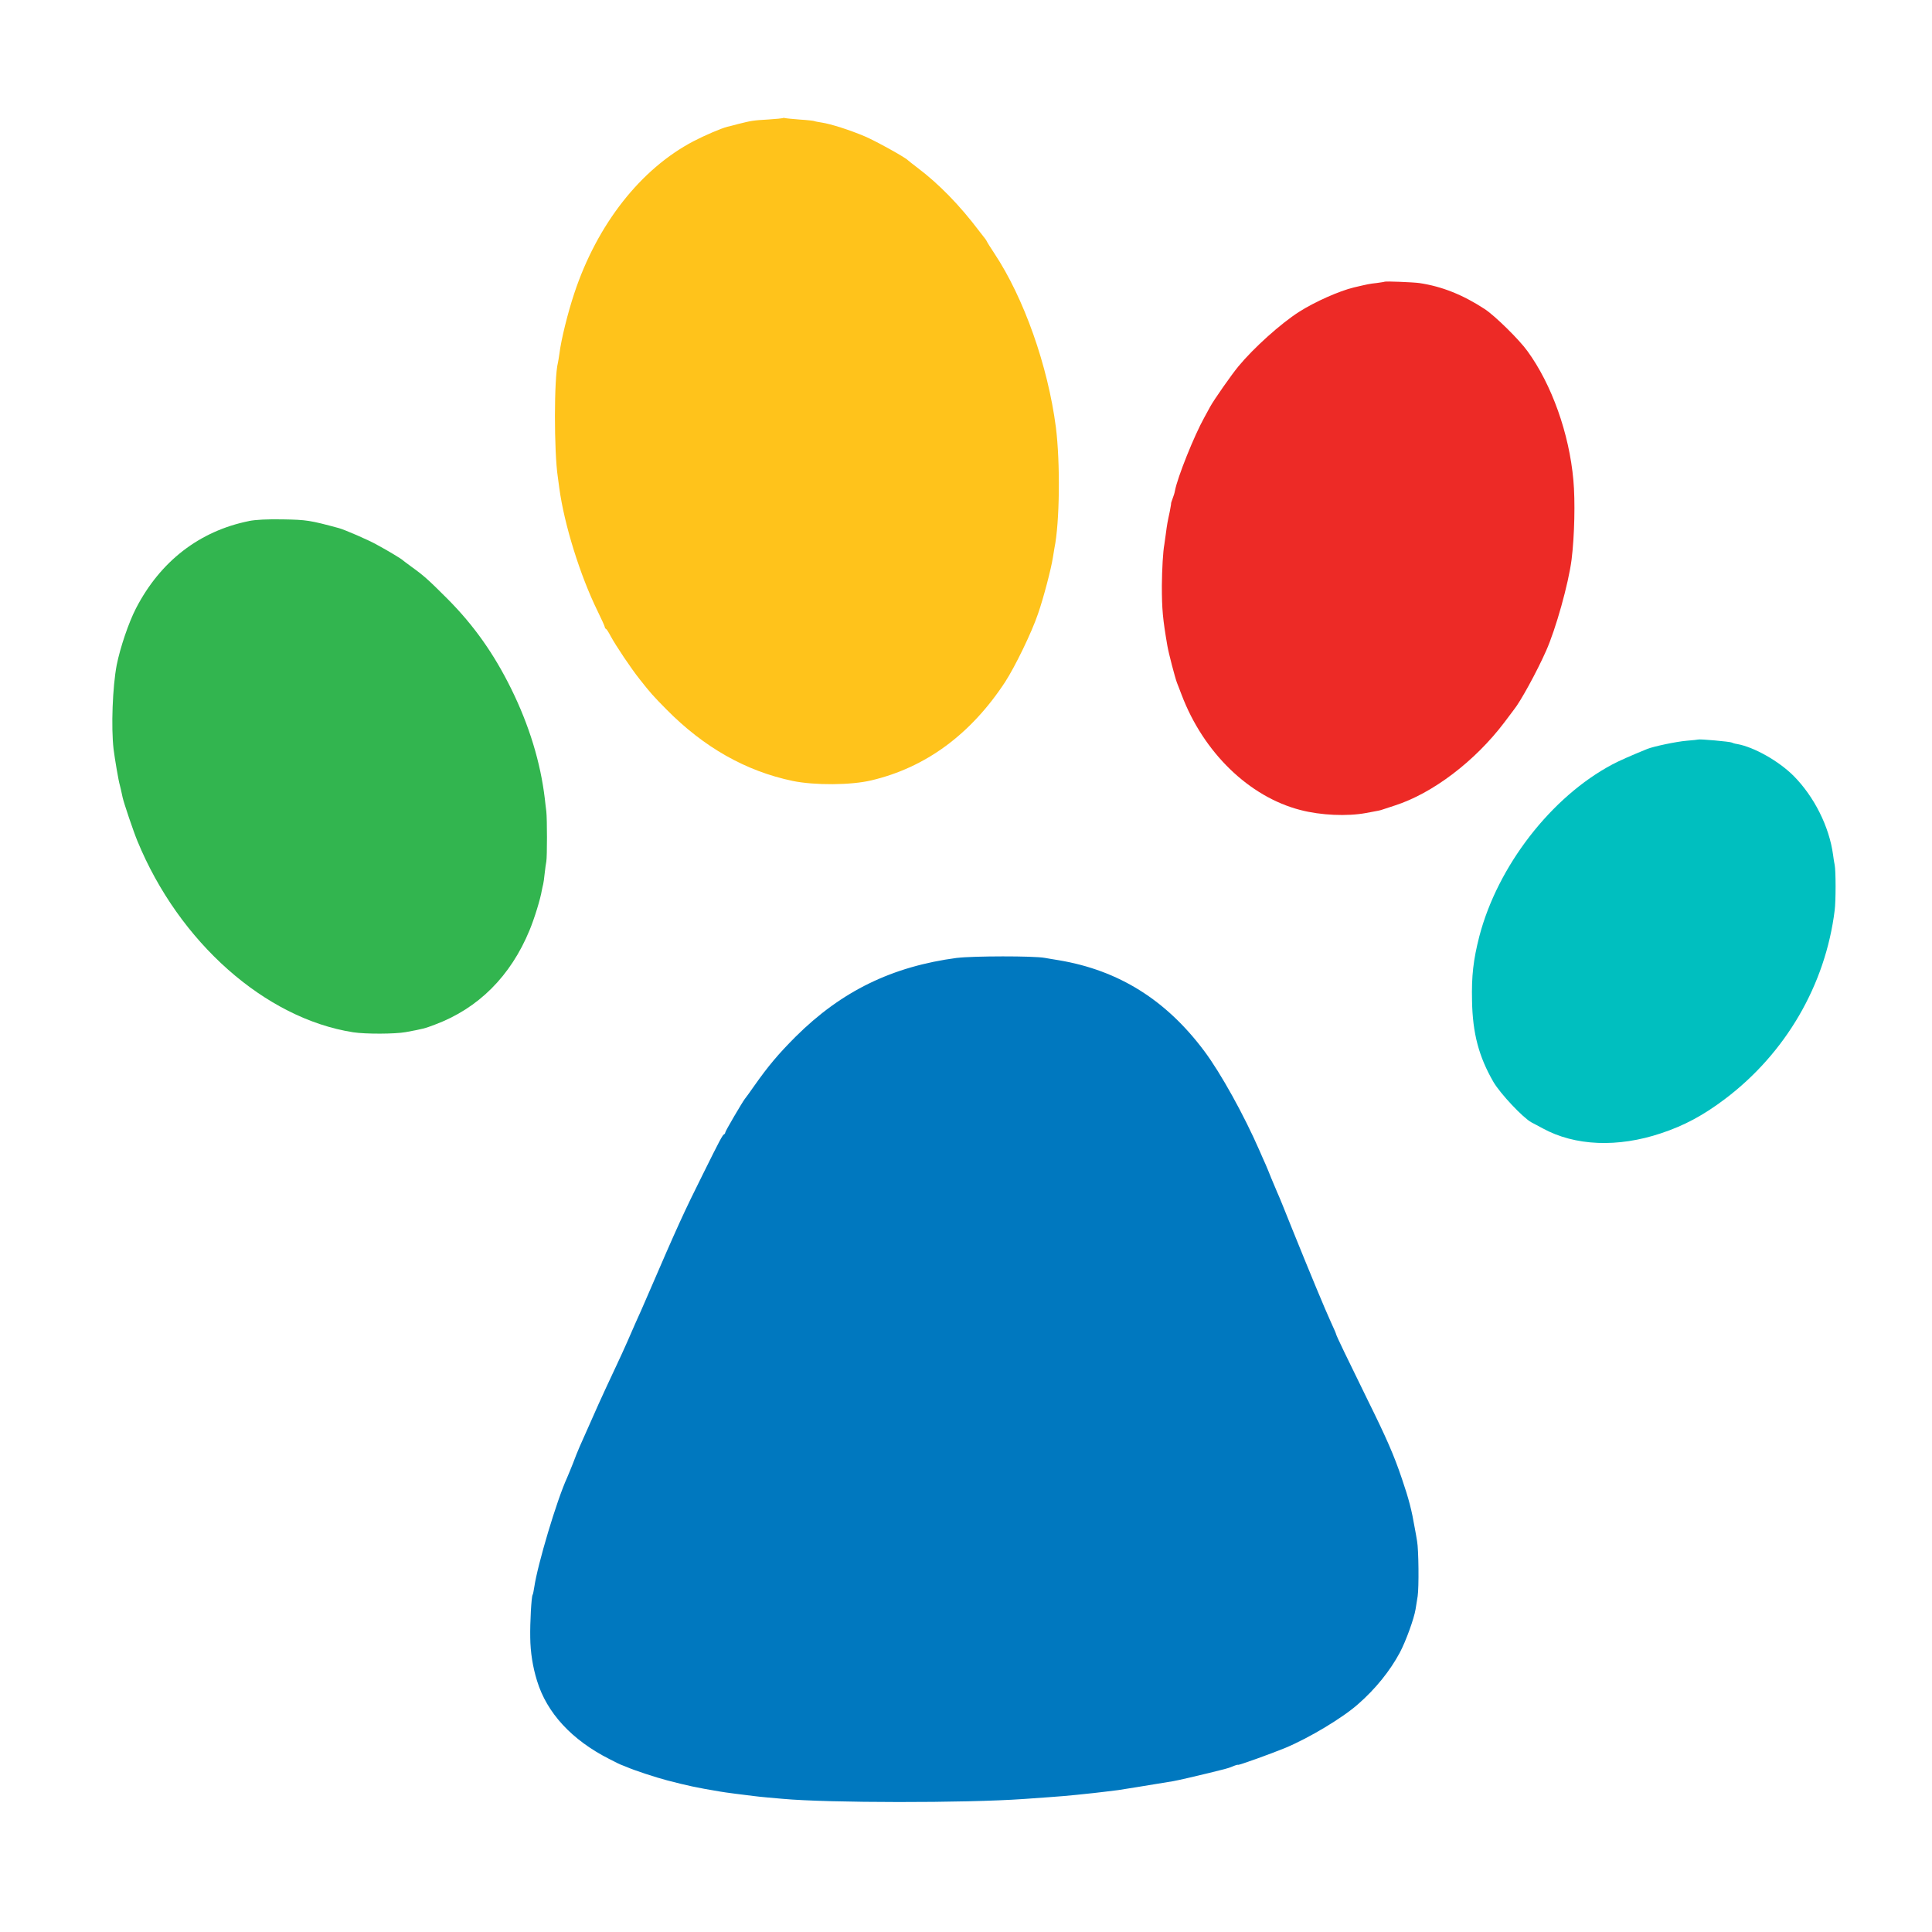
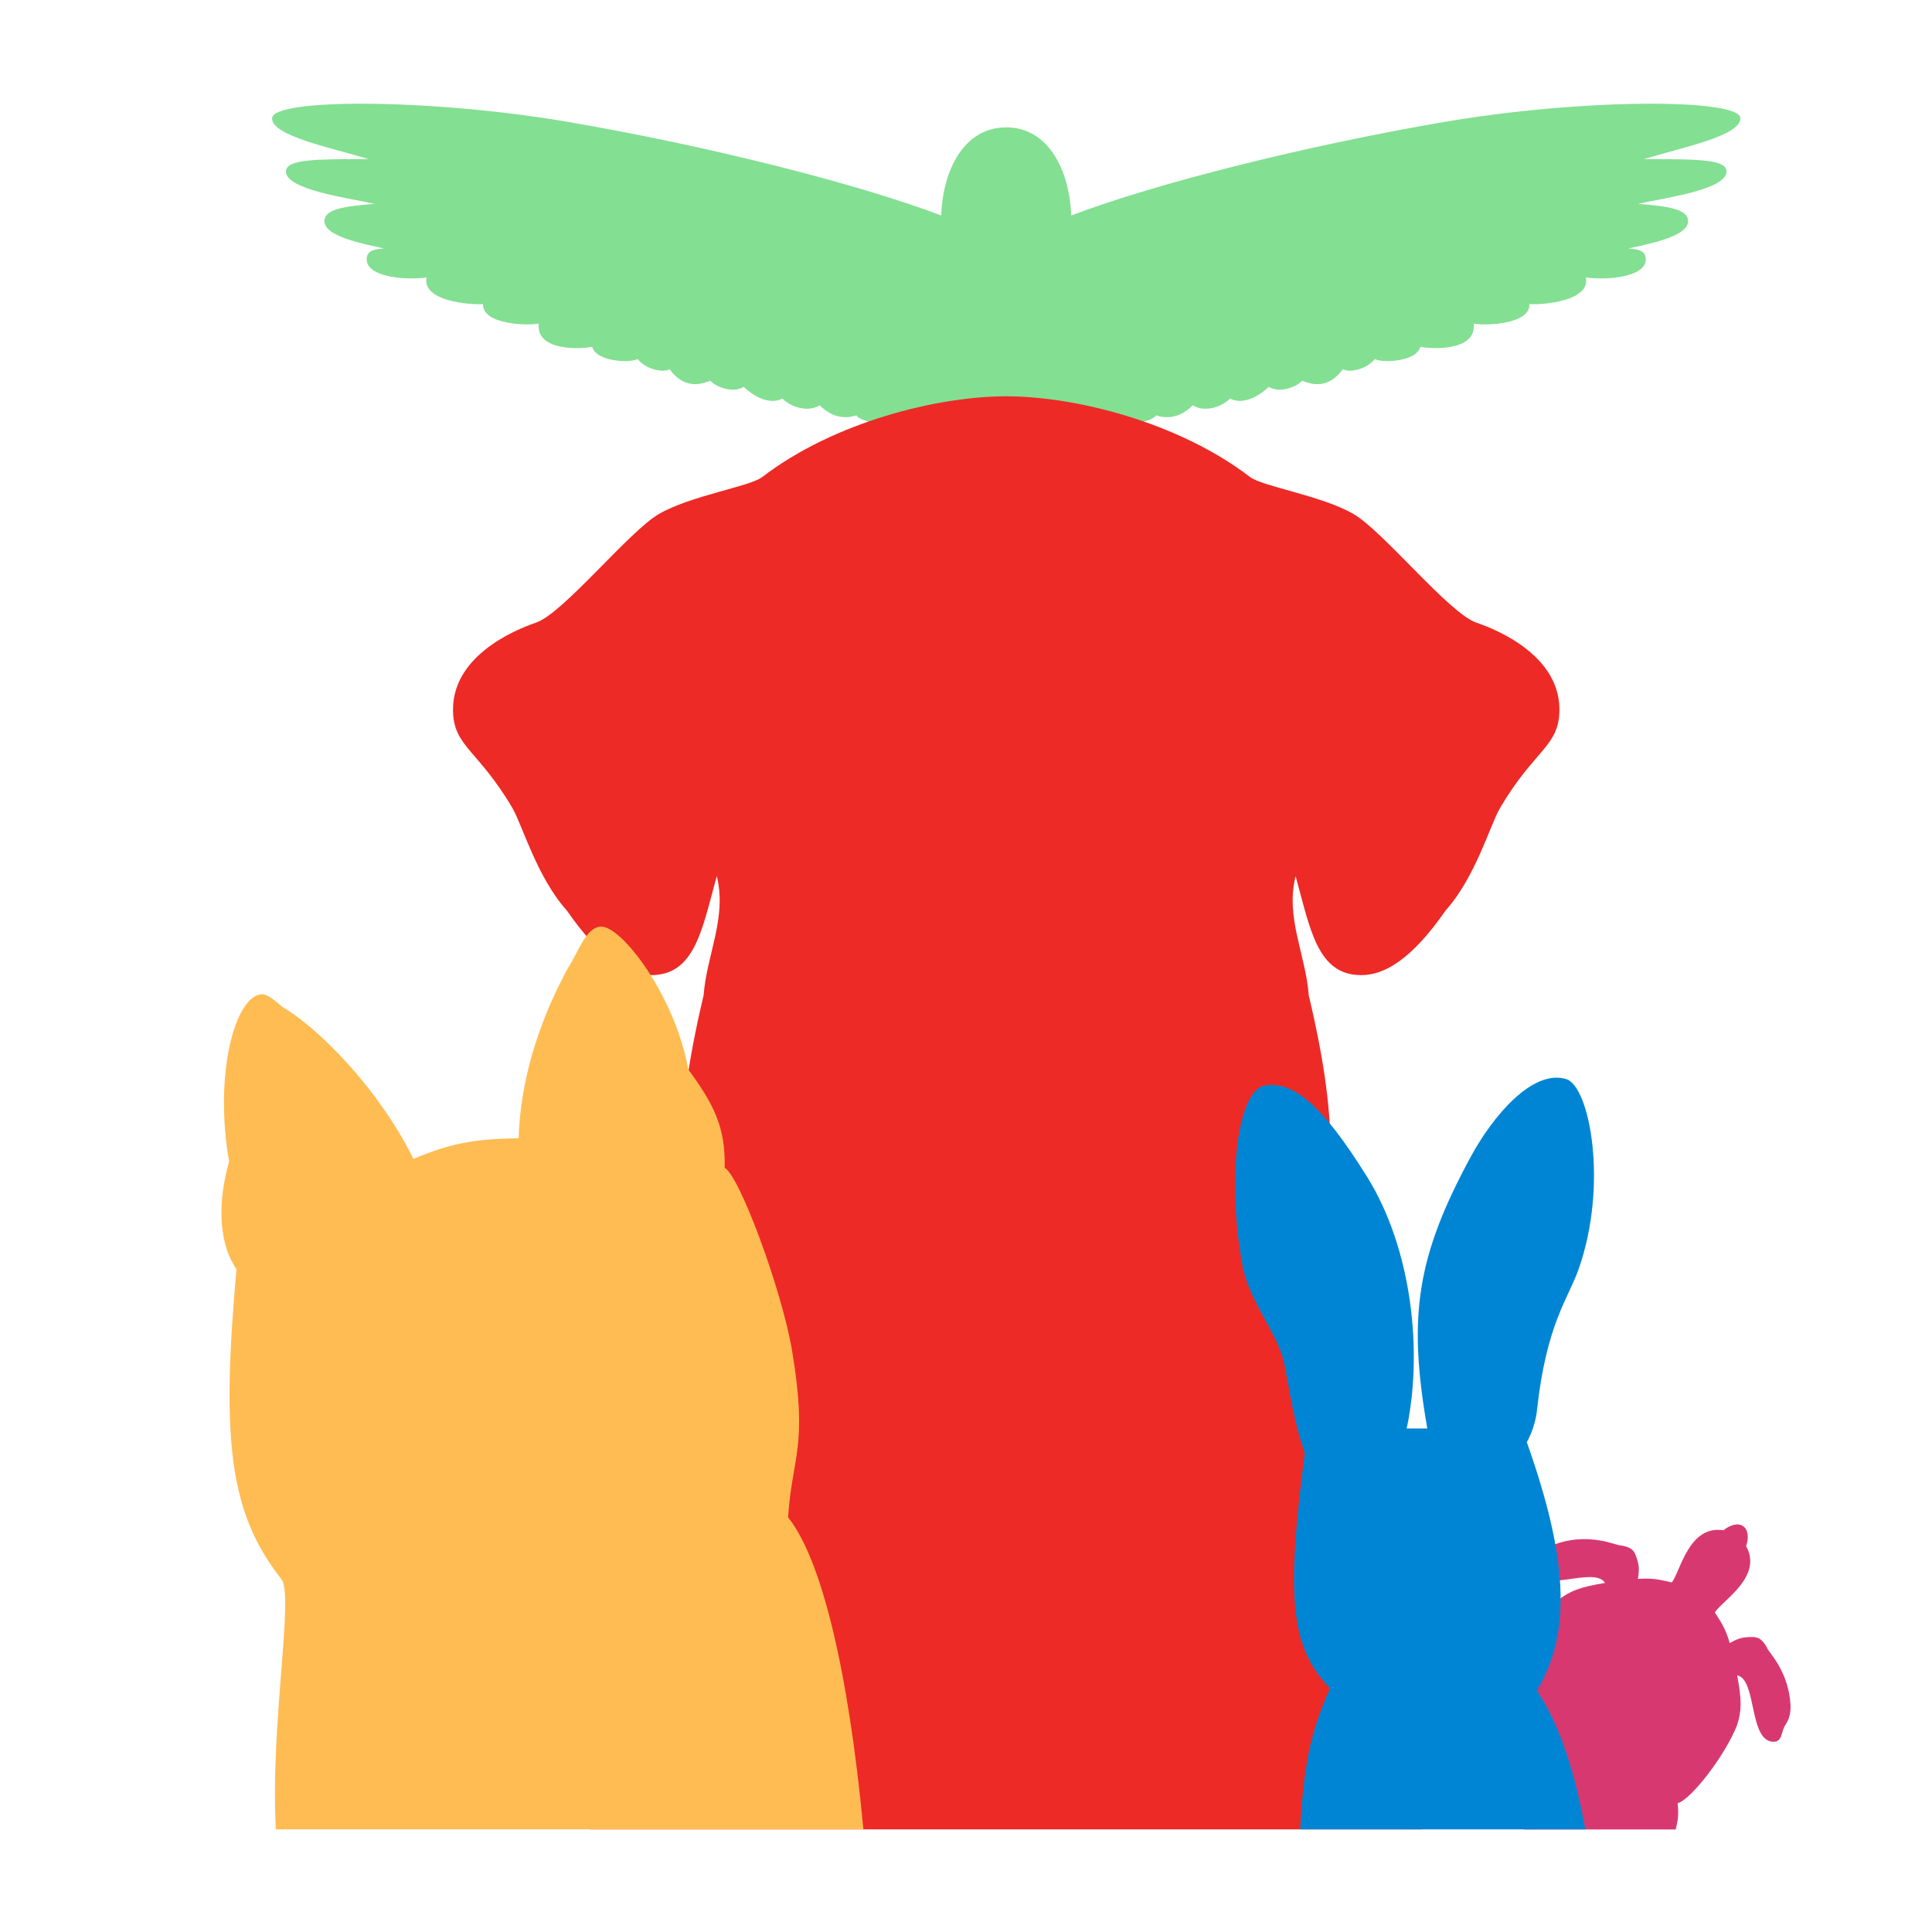
<svg xmlns="http://www.w3.org/2000/svg" fill="none" height="40" viewBox="0 0 40 40" width="40">
-   <path d="m5.154 10.788c-1.022.206-1.834.831-2.338 1.806-.154.298-.329.818-.4 1.175-.086.455-.117 1.283-.065 1.738.025.203.105.671.129.745.012.046.025.099.058.255.025.117.225.708.308.908.862 2.095 2.643 3.671 4.465 3.957.262.04.865.037 1.089-.003.366-.068.391-.074.609-.157.895-.335 1.563-1.003 1.954-1.951.102-.246.225-.646.255-.828.009-.043.021-.102.028-.126s.021-.126.031-.225c.012-.099.025-.209.034-.246.018-.099.018-.874 0-1.037-.009-.077-.025-.194-.031-.262-.089-.751-.323-1.52-.698-2.28-.357-.723-.772-1.311-1.32-1.861-.388-.388-.486-.477-.738-.658-.092-.068-.175-.129-.185-.139-.022-.025-.295-.191-.529-.317-.172-.099-.671-.314-.794-.348-.603-.163-.668-.172-1.154-.181-.332-.006-.563.006-.708.034z" fill="#32b54f" />
-   <path d="m16.209 2.446c-.003.003-.142.018-.302.028-.317.018-.351.025-.631.095-.102.028-.197.052-.215.055-.126.031-.477.182-.699.298-1.095.572-1.997 1.72-2.471 3.148-.135.403-.274.966-.308 1.246-.012.08-.025.166-.031.191-.083.311-.083 1.849-.003 2.369.003.025.018.129.031.231.102.754.431 1.809.791 2.542.083.169.151.32.151.335 0 .012.009.031.025.037.012.003.055.071.095.148.114.209.422.668.6.892.225.286.283.351.557.628.775.785 1.643 1.277 2.615 1.48.449.092 1.203.089 1.625-.012 1.123-.265 2.055-.948 2.769-2.034.206-.317.551-1.025.683-1.415.111-.317.274-.939.308-1.166.009-.061.025-.148.031-.188.111-.541.123-1.769.031-2.508-.166-1.274-.662-2.677-1.274-3.6-.077-.117-.148-.228-.154-.246-.006-.015-.025-.043-.04-.062-.012-.015-.068-.086-.12-.154-.406-.538-.837-.978-1.274-1.308-.102-.077-.191-.148-.2-.157-.046-.055-.668-.4-.892-.495-.311-.132-.705-.258-.892-.286-.077-.012-.145-.025-.154-.031-.012-.006-.145-.022-.295-.031-.151-.012-.289-.025-.311-.031-.018-.006-.04-.006-.046 0z" fill="#ffc31b" />
-   <path d="m28.671 5.831c-.006.006-.077.015-.163.028-.169.018-.188.025-.477.092-.305.074-.806.295-1.139.508-.375.24-.935.742-1.252 1.126-.145.175-.508.695-.582.831-.018.034-.074.138-.126.231-.206.369-.554 1.234-.606 1.514-.006.04-.028.111-.049.163-.018.049-.034.095-.031.102.003.003-.012.08-.028.169-.049.225-.055.262-.08.452-.012.092-.028.194-.031.222-.028.145-.049.511-.052.855 0 .492.018.686.114 1.246.025.148.16.668.2.769.015.034.055.145.095.246.452 1.194 1.397 2.111 2.458 2.385.425.111.969.135 1.363.062.283-.052.28-.052.329-.068.025-.009.145-.049.262-.086.785-.252 1.661-.917 2.271-1.723.095-.126.185-.246.197-.262.135-.166.471-.778.665-1.215.203-.455.465-1.394.529-1.892.061-.495.077-1.212.037-1.646-.086-.966-.449-1.982-.951-2.671-.172-.24-.68-.738-.886-.871-.452-.295-.883-.468-1.354-.538-.135-.018-.699-.04-.714-.028z" fill="#ed2a26" />
-   <path d="m35.16 15.311c-.003.003-.111.015-.237.025-.218.018-.683.117-.815.169-.357.145-.582.246-.723.32-1.271.674-2.378 2.108-2.757 3.56-.126.492-.163.822-.151 1.339.012.671.141 1.154.443 1.677.142.243.615.745.788.837.052.025.154.083.231.123.668.366 1.554.403 2.452.102.483-.16.874-.372 1.317-.705 1.262-.951 2.086-2.366 2.277-3.911.025-.182.025-.828 0-.939-.009-.043-.025-.139-.034-.215-.08-.582-.391-1.2-.815-1.628-.311-.311-.825-.6-1.172-.661-.046-.006-.095-.022-.111-.031-.031-.018-.674-.077-.692-.061z" fill="#00bfbf" />
-   <path d="m19.819 19.831c-1.348.178-2.397.689-3.345 1.631-.357.357-.569.609-.855 1.015-.095.135-.185.262-.2.277-.052.068-.403.665-.403.692 0 .012-.009.031-.022.037-.034.012-.092.123-.44.825-.391.782-.535 1.099-1.123 2.462-.105.246-.228.523-.271.615-.04.092-.12.274-.175.4-.055.126-.157.348-.225.492-.354.754-.366.788-.76 1.677-.037.083-.099.24-.139.348-.043.105-.095.237-.12.292-.215.468-.612 1.8-.68 2.268-.012.074-.025.148-.034.157-.025.04-.055.575-.049.883.003.305.052.612.141.898.203.665.72 1.225 1.495 1.618.126.065.237.12.246.12.009.003.059.022.108.043.169.074.609.218.846.28.428.111.597.148 1.092.231.034.006.178.028.323.046.145.018.311.04.369.046.059.009.191.021.292.031.102.009.243.022.317.028.948.086 3.772.089 4.991.003.84-.059.865-.061 1.446-.123.089-.009.335-.04.508-.061.099-.015.579-.092 1.139-.185.102-.018.477-.105.739-.169.135-.034.28-.071.32-.08.04-.009.12-.034.175-.058.058-.025.105-.037.105-.031 0 .018.698-.234.982-.351.492-.206 1.181-.618 1.505-.905.36-.314.662-.689.865-1.068.126-.237.295-.705.326-.898.009-.055.028-.175.043-.268.028-.182.021-.966-.012-1.142-.009-.058-.031-.185-.049-.277-.061-.357-.12-.591-.265-1.015-.163-.483-.314-.831-.717-1.646-.409-.834-.646-1.323-.646-1.348 0-.009-.046-.117-.105-.243-.123-.268-.434-1.018-.803-1.932-.145-.363-.283-.705-.308-.754-.022-.052-.077-.182-.123-.292-.043-.111-.099-.243-.12-.292-.025-.052-.08-.181-.129-.292-.317-.726-.8-1.6-1.141-2.055-.791-1.058-1.769-1.671-3.009-1.88-.102-.015-.234-.04-.292-.049-.231-.043-1.489-.04-1.812 0z" fill="#0078bf" />
+   <path d="m22.178 4.461c-.033-.925-.466-1.824-1.346-1.824-.881 0-1.313.899-1.346 1.824-1.78-.675-4.883-1.45-7.72-1.936-2.864-.49-6.133-.49-6.133-.075 0 .364 1.193.6 2.0.844-1.09 0-1.713 0-1.713.255 0 .378 1.251.542 1.833.671-.603.05-1.036.103-1.036.359 0 .319.801.469 1.231.564-.194.024-.356.034-.356.23 0 .344.731.437 1.241.372-.102.491.896.57 1.168.551-.017.436.969.448 1.153.403-.065.603.958.521 1.105.479.085.321.814.339.942.255.167.211.522.292.661.211.313.419.643.317.844.239.154.159.503.251.69.126.311.29.611.348.8.242.214.205.56.279.775.139.317.325.645.252.759.208.043.085.291.142.291.142h5.624s.248-.057.291-.142c.114.044.442.117.759-.208.215.14.56.067.775-.139.189.105.489.047.8-.242.187.125.536.033.69-.126.201.078.531.18.844-.239.14.081.494 0 .661-.211.128.084.857.066.942-.255.147.042 1.17.125 1.105-.479.183.045 1.17.033 1.153-.403.273.019 1.27-.06 1.168-.551.51.065 1.241-.028 1.241-.372 0-.196-.162-.205-.356-.23.43-.095 1.231-.245 1.231-.564 0-.256-.433-.309-1.036-.359.582-.129 1.833-.293 1.833-.671 0-.255-.623-.255-1.713-.255.807-.244 2-.48 2-.844 0-.415-3.269-.415-6.133.075-2.837.486-5.94 1.26-7.72 1.936z" fill="#83df92" />
+   <path d="m25.883 9.878c-1.497-1.148-3.641-1.673-5.052-1.673s-3.555.525-5.052 1.673c-.254.195-1.477.382-2.136.763-.616.356-1.971 2.045-2.537 2.247-.168.06-1.727.57-1.727 1.802 0 .766.512.82 1.226 2.033.211.358.507 1.434 1.133 2.131.694 1.003 1.259 1.335 1.741 1.335.911 0 1.056-.948 1.361-2.05.215.861-.21 1.628-.272 2.466-.343 1.445-.456 2.424-.456 3.323-.8 1.895-2.374 9.259-1.894 13.947h17.228c.48-4.687-1.094-12.051-1.894-13.947 0-.899-.113-1.877-.456-3.323-.062-.839-.488-1.605-.272-2.466.305 1.102.45 2.05 1.361 2.05.482 0 1.047-.333 1.742-1.335.626-.698.922-1.774 1.133-2.131.714-1.213 1.226-1.267 1.226-2.033 0-1.232-1.559-1.742-1.728-1.802-.566-.202-1.922-1.891-2.537-2.247-.659-.381-1.881-.568-2.136-.763z" fill="#ed2a26" />
+   <path d="m36.151 32.01c.053-.144.055-.332-.061-.412-.116-.081-.29-.014-.407.085-.722-.114-.891.855-1.071 1.08-.302-.076-.455-.091-.702-.073.037-.2.024-.302-.039-.475-.033-.089-.076-.193-.35-.223-.082-.009-.598-.243-1.236-.05-.174.053-.277.132-.36.241-.096.136-.309.173-.245.349.179.491 1.334-.121 1.55.241-.51.083-.718.162-.963.35-.499.434-1.128 1.426-1.103 1.712-.208.053-.316.101-.49.222l.88 2.82h3.139c.054-.205.062-.329.041-.543.278-.074.995-1.005 1.232-1.622.094-.294.096-.517 0-1.025.414.08.234 1.374.756 1.374.187 0 .149-.213.244-.35.075-.115.114-.239.104-.421-.037-.665-.433-1.07-.47-1.144-.122-.247-.234-.253-.329-.253-.184 0-.285.023-.459.126-.068-.238-.135-.376-.309-.634.15-.246 1.003-.736.648-1.375z" fill="#d83870" />
+   <path d="m30.457 23.937c-1.119 2.063-1.317 3.298-.906 5.638h-.427c.333-1.567.12-3.701-.821-5.212s-1.532-1.978-2.109-1.89-.802 1.935-.468 3.742c.135.727.741 1.418.861 2.011.1.496.215 1.294.426 1.851-.372 2.916-.327 4.007.522 4.877-.426.969-.543 1.63-.618 2.921h5.905c-.248-1.357-.589-2.256-1.003-2.874.74-1.217.625-2.799-.208-5.141.126-.228.191-.479.209-.65.194-1.806.653-2.326.867-2.942.615-1.764.22-3.776-.256-3.925-.702-.221-1.534.782-1.974 1.595z" fill="#0085d4" />
+   <path d="m14.249 22.139c-.271-1.514-1.367-2.954-1.799-2.954-.32 0-.466.52-.703.875-.111.231-.954 1.674-1.009 3.506-.938.015-1.418.108-2.178.428-.739-1.497-2.015-2.741-2.692-3.132-.08-.046-.296-.295-.467-.276-.535.061-.974 1.649-.658 3.461-.257.907-.198 1.731.153 2.229-.319 3.549-.146 5.053.929 6.417.268.34-.232 2.983-.114 5.181l12.165-0c-.32-3.378-.883-5.613-1.56-6.46.084-1.271.417-1.45.084-3.443-.21-1.257-1.093-3.641-1.397-3.792.023-.849-.237-1.332-.755-2.041z" fill="#ffbc53" />
</svg>
